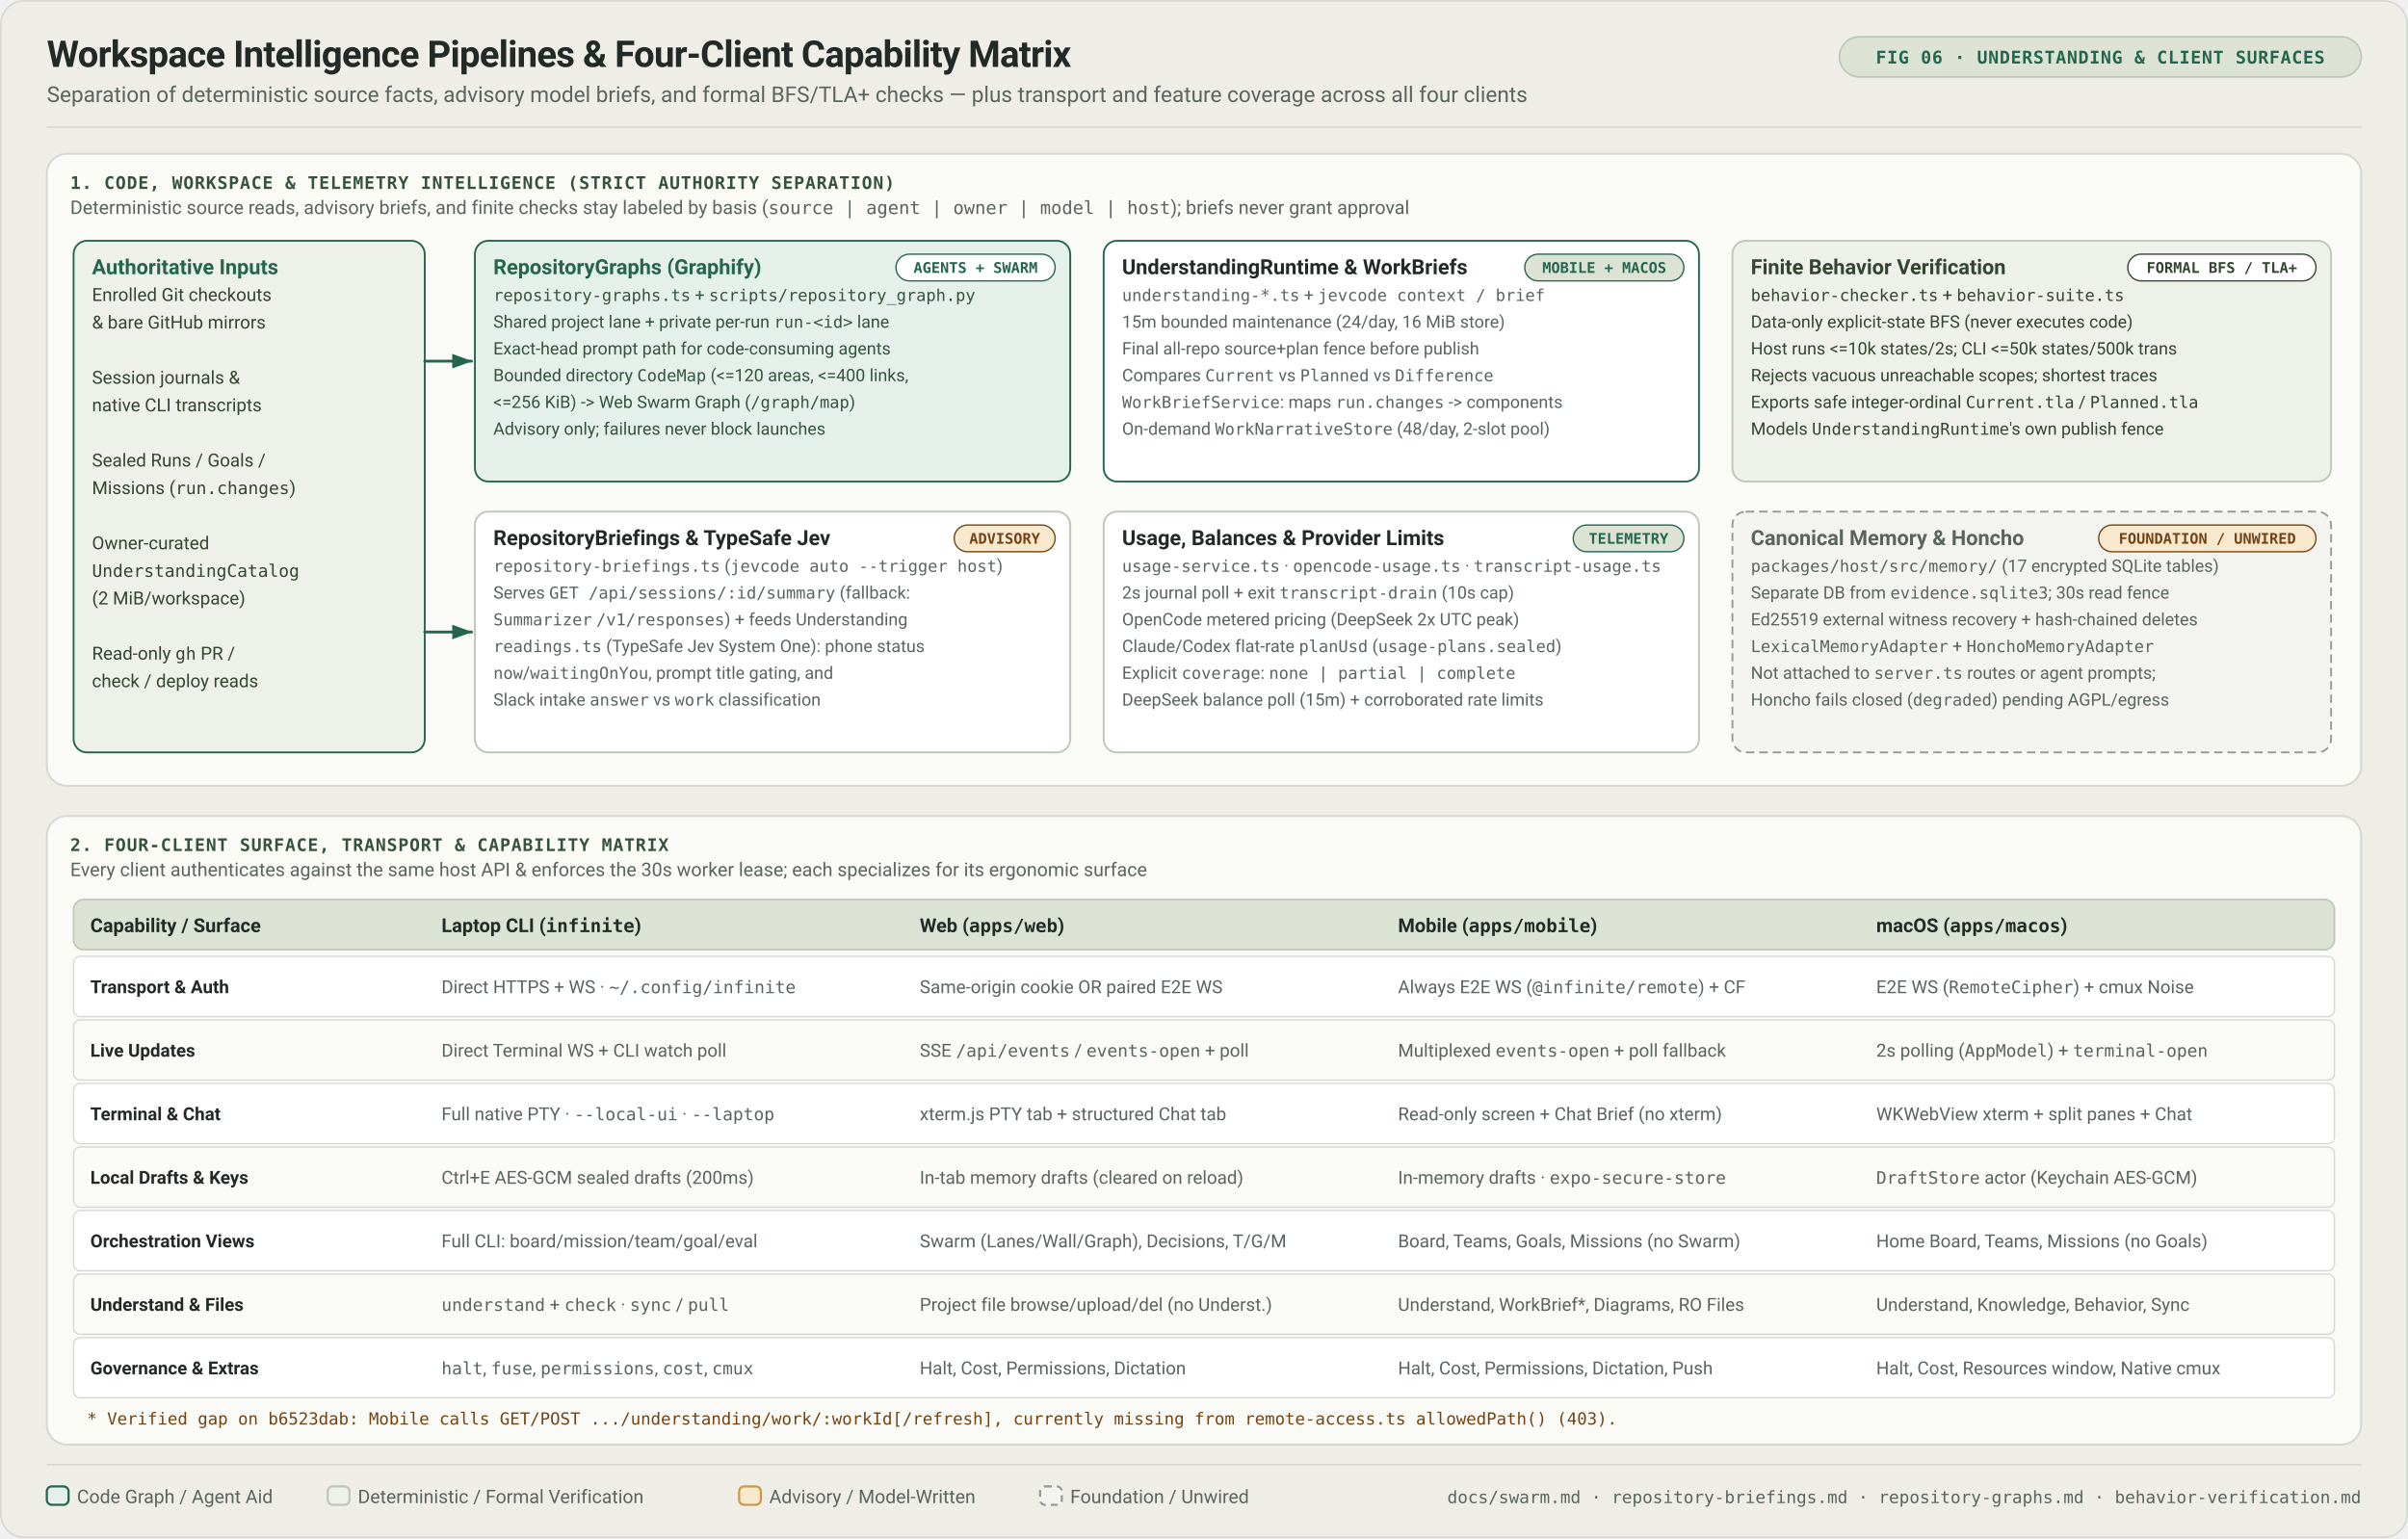
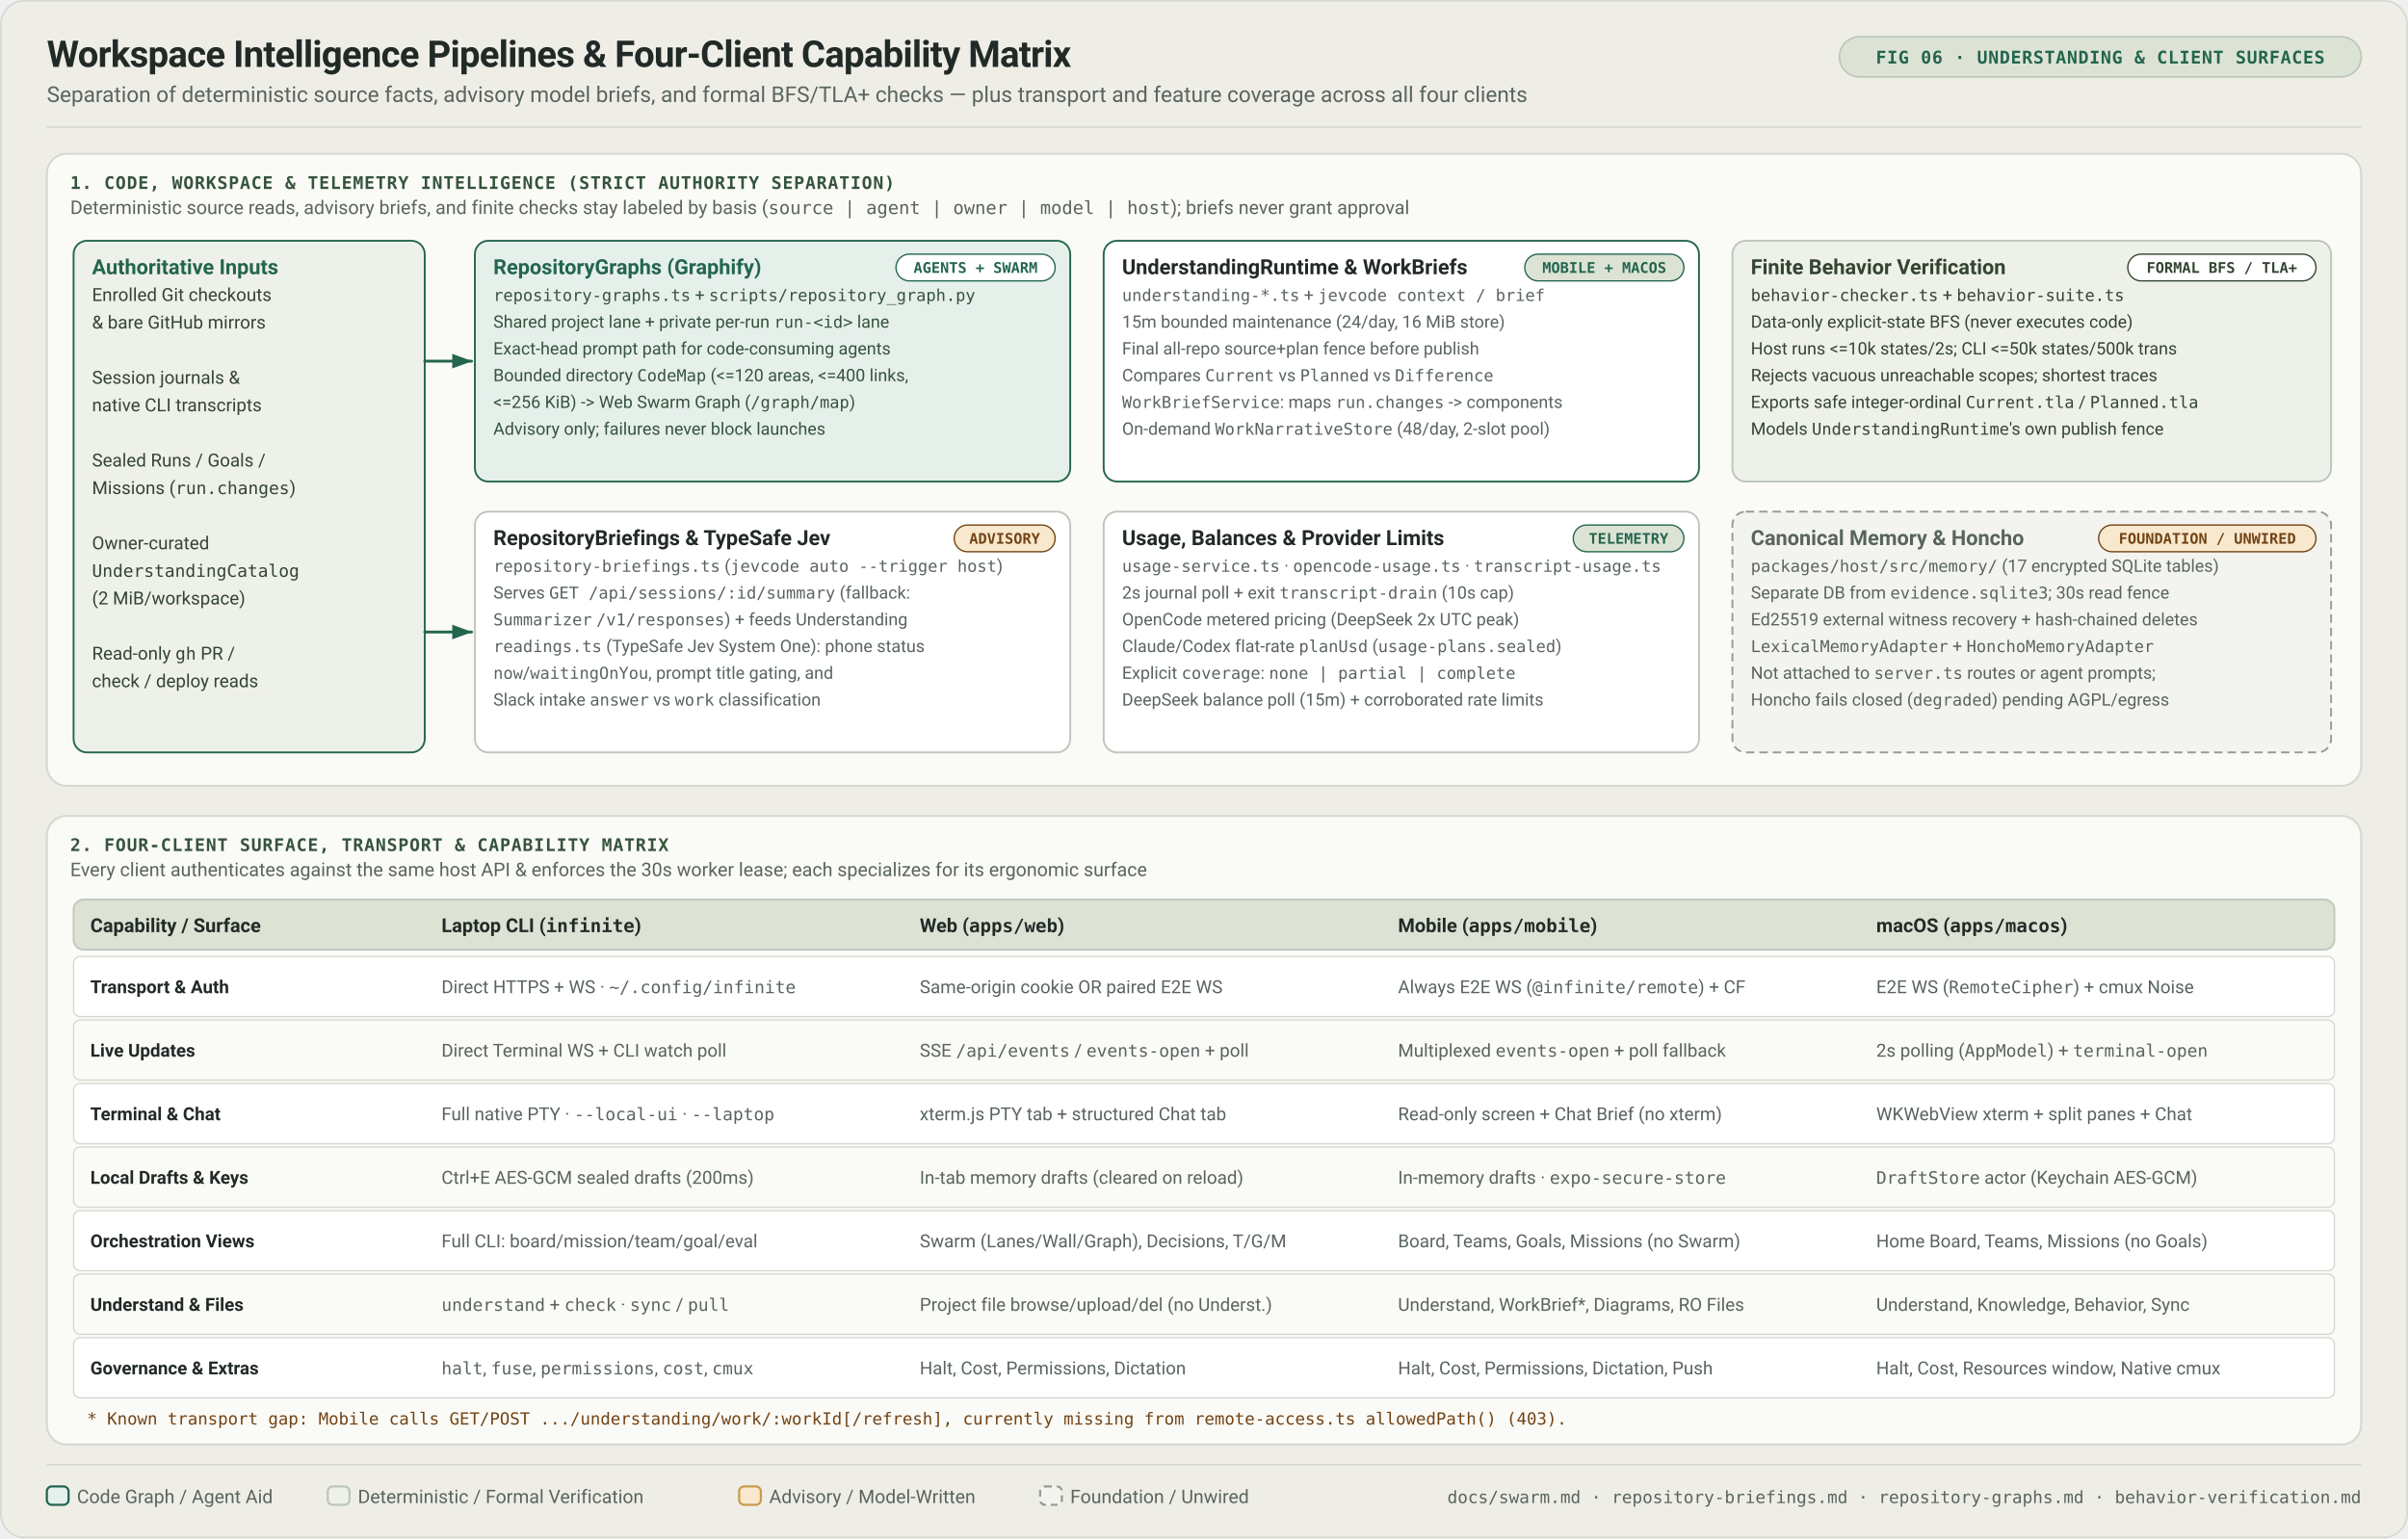
<svg xmlns="http://www.w3.org/2000/svg" viewBox="0 0 1440 920" width="1440" height="920" role="img" aria-label="Workspace Understanding Pipelines and Four-Client Surface Matrix">
  <defs>
    <marker id="arr-forest" viewBox="0 0 10 8" refX="8.5" refY="4" markerWidth="8" markerHeight="6.5" orient="auto-start-reverse">
      <path d="M 0 0.8 L 8.8 4 L 0 7.2 z" fill="#23654e" />
    </marker>
    <marker id="arr-ink" viewBox="0 0 10 8" refX="8.5" refY="4" markerWidth="8" markerHeight="6.5" orient="auto-start-reverse">
      <path d="M 0 0.8 L 8.8 4 L 0 7.2 z" fill="#59645e" />
    </marker>
    <marker id="arr-warn" viewBox="0 0 10 8" refX="8.5" refY="4" markerWidth="8" markerHeight="6.5" orient="auto-start-reverse">
      <path d="M 0 0.8 L 8.8 4 L 0 7.2 z" fill="#724314" />
    </marker>
    <marker id="arr-err" viewBox="0 0 10 8" refX="8.5" refY="4" markerWidth="8" markerHeight="6.5" orient="auto-start-reverse">
      <path d="M 0 0.8 L 8.8 4 L 0 7.2 z" fill="#9d382a" />
    </marker>
    <marker id="arr-term" viewBox="0 0 10 8" refX="8.5" refY="4" markerWidth="8" markerHeight="6.5" orient="auto-start-reverse">
      <path d="M 0 0.8 L 8.8 4 L 0 7.2 z" fill="#7fd4a8" />
    </marker>
  </defs>
  <rect x="0.5" y="0.5" width="1439" height="919" rx="14" fill="#eeeee7" stroke="#d5d9d1" stroke-width="1" />
  <g class="header">
    <text x="28" y="40" font-family="'Instrument Sans', -apple-system, BlinkMacSystemFont, 'Segoe UI', Roboto, Helvetica, Arial, sans-serif" font-size="22" font-weight="600" fill="#222a27" letter-spacing="-0.4">Workspace Intelligence Pipelines &amp; Four-Client Capability Matrix</text>
    <text x="28" y="61" font-family="'Instrument Sans', -apple-system, BlinkMacSystemFont, 'Segoe UI', Roboto, Helvetica, Arial, sans-serif" font-size="13" fill="#59645e">Separation of deterministic source facts, advisory model briefs, and formal BFS/TLA+ checks — plus transport and feature coverage across all four clients</text>
    <rect x="1100.0" y="22" width="312.0" height="24" rx="12" fill="#dce3d5" stroke="#bcc6b9" stroke-width="1" />
    <text x="1256.0" y="38" text-anchor="middle" font-family="'SFMono-Regular', ui-monospace, Menlo, Monaco, Consolas, monospace" font-size="10.5" font-weight="600" fill="#23654e" letter-spacing="0.4">FIG 06 · UNDERSTANDING &amp; CLIENT SURFACES</text>
    <line x1="28" y1="76" x2="1412" y2="76" stroke="#d5d9d1" stroke-width="1" />
  </g>
  <rect x="28" y="92" width="1384" height="378" rx="12" fill="#fafaf6" stroke="#d5d9d1" stroke-width="1.2" />
  <text x="42" y="113" font-family="'SFMono-Regular', ui-monospace, Menlo, Monaco, Consolas, monospace" font-size="10.4" font-weight="700" fill="#35533c" letter-spacing="0.5">1. CODE, WORKSPACE &amp; TELEMETRY INTELLIGENCE (STRICT AUTHORITY SEPARATION)</text>
  <text x="42" y="128" font-family="'Instrument Sans', -apple-system, BlinkMacSystemFont, 'Segoe UI', Roboto, Helvetica, Arial, sans-serif" font-size="11.3" fill="#59645e">Deterministic source reads, advisory briefs, and finite checks stay labeled by basis (<tspan font-family="'SFMono-Regular', ui-monospace, Menlo, Monaco, Consolas, monospace" font-size="10.8">source | agent | owner | model | host</tspan>); briefs never grant approval</text>
  <rect x="44" y="144" width="210" height="306" rx="8" fill="#eef1e9" stroke="#23654e" stroke-width="1.1" />
  <text x="55" y="164" font-family="'Instrument Sans', -apple-system, BlinkMacSystemFont, 'Segoe UI', Roboto, Helvetica, Arial, sans-serif" font-size="12.5" font-weight="600" fill="#23654e">Authoritative Inputs</text>
  <text x="55" y="180" font-family="'Instrument Sans', -apple-system, BlinkMacSystemFont, 'Segoe UI', Roboto, Helvetica, Arial, sans-serif" font-size="10.8" fill="#334431">Enrolled Git checkouts</text>
  <text x="55" y="196.5" font-family="'Instrument Sans', -apple-system, BlinkMacSystemFont, 'Segoe UI', Roboto, Helvetica, Arial, sans-serif" font-size="10.8" fill="#334431">&amp; bare GitHub mirrors</text>
  <text x="55" y="229.5" font-family="'Instrument Sans', -apple-system, BlinkMacSystemFont, 'Segoe UI', Roboto, Helvetica, Arial, sans-serif" font-size="10.8" fill="#334431">Session journals &amp;</text>
  <text x="55" y="246.0" font-family="'Instrument Sans', -apple-system, BlinkMacSystemFont, 'Segoe UI', Roboto, Helvetica, Arial, sans-serif" font-size="10.8" fill="#334431">native CLI transcripts</text>
  <text x="55" y="279.0" font-family="'Instrument Sans', -apple-system, BlinkMacSystemFont, 'Segoe UI', Roboto, Helvetica, Arial, sans-serif" font-size="10.8" fill="#334431">Sealed Runs / Goals /</text>
  <text x="55" y="295.5" font-family="'Instrument Sans', -apple-system, BlinkMacSystemFont, 'Segoe UI', Roboto, Helvetica, Arial, sans-serif" font-size="10.8" fill="#334431">Missions (<tspan font-family="'SFMono-Regular', ui-monospace, Menlo, Monaco, Consolas, monospace" font-size="10.3">run.changes</tspan>)</text>
  <text x="55" y="328.5" font-family="'Instrument Sans', -apple-system, BlinkMacSystemFont, 'Segoe UI', Roboto, Helvetica, Arial, sans-serif" font-size="10.8" fill="#334431">Owner-curated</text>
  <text x="55" y="345.0" font-family="'Instrument Sans', -apple-system, BlinkMacSystemFont, 'Segoe UI', Roboto, Helvetica, Arial, sans-serif" font-size="10.8" fill="#334431">
    <tspan font-family="'SFMono-Regular', ui-monospace, Menlo, Monaco, Consolas, monospace" font-size="10.3">UnderstandingCatalog</tspan>
  </text>
  <text x="55" y="361.5" font-family="'Instrument Sans', -apple-system, BlinkMacSystemFont, 'Segoe UI', Roboto, Helvetica, Arial, sans-serif" font-size="10.8" fill="#334431">(2 MiB/workspace)</text>
  <text x="55" y="394.5" font-family="'Instrument Sans', -apple-system, BlinkMacSystemFont, 'Segoe UI', Roboto, Helvetica, Arial, sans-serif" font-size="10.8" fill="#334431">Read-only <tspan font-family="'SFMono-Regular', ui-monospace, Menlo, Monaco, Consolas, monospace" font-size="10.3">gh</tspan> PR /</text>
  <text x="55" y="411.0" font-family="'Instrument Sans', -apple-system, BlinkMacSystemFont, 'Segoe UI', Roboto, Helvetica, Arial, sans-serif" font-size="10.8" fill="#334431">check / deploy reads</text>
  <rect x="284" y="144" width="356" height="144" rx="8" fill="#e6f0eb" stroke="#23654e" stroke-width="1.1" />
  <text x="295" y="164" font-family="'Instrument Sans', -apple-system, BlinkMacSystemFont, 'Segoe UI', Roboto, Helvetica, Arial, sans-serif" font-size="12.5" font-weight="600" fill="#23654e">RepositoryGraphs (Graphify)</text>
  <rect x="535.8" y="152" width="95.2" height="16" rx="8" fill="#ffffff" stroke="#23654e" stroke-width="0.8" />
  <text x="583.4" y="163.2" text-anchor="middle" font-family="'SFMono-Regular', ui-monospace, Menlo, Monaco, Consolas, monospace" font-size="8.8" font-weight="600" fill="#23654e">AGENTS + SWARM</text>
  <text x="295" y="180" font-family="'Instrument Sans', -apple-system, BlinkMacSystemFont, 'Segoe UI', Roboto, Helvetica, Arial, sans-serif" font-size="10.3" fill="#35533c">
    <tspan font-family="'SFMono-Regular', ui-monospace, Menlo, Monaco, Consolas, monospace" font-size="9.8">repository-graphs.ts</tspan> + <tspan font-family="'SFMono-Regular', ui-monospace, Menlo, Monaco, Consolas, monospace" font-size="9.8">scripts/repository_graph.py</tspan>
  </text>
  <text x="295" y="196" font-family="'Instrument Sans', -apple-system, BlinkMacSystemFont, 'Segoe UI', Roboto, Helvetica, Arial, sans-serif" font-size="10.3" fill="#35533c">Shared project lane + private per-run <tspan font-family="'SFMono-Regular', ui-monospace, Menlo, Monaco, Consolas, monospace" font-size="9.8">run-&lt;id&gt;</tspan> lane</text>
  <text x="295" y="212" font-family="'Instrument Sans', -apple-system, BlinkMacSystemFont, 'Segoe UI', Roboto, Helvetica, Arial, sans-serif" font-size="10.3" fill="#35533c">Exact-head prompt path for code-consuming agents</text>
  <text x="295" y="228" font-family="'Instrument Sans', -apple-system, BlinkMacSystemFont, 'Segoe UI', Roboto, Helvetica, Arial, sans-serif" font-size="10.3" fill="#35533c">Bounded directory <tspan font-family="'SFMono-Regular', ui-monospace, Menlo, Monaco, Consolas, monospace" font-size="9.8">CodeMap</tspan> (&lt;=120 areas, &lt;=400 links,</text>
  <text x="295" y="244" font-family="'Instrument Sans', -apple-system, BlinkMacSystemFont, 'Segoe UI', Roboto, Helvetica, Arial, sans-serif" font-size="10.3" fill="#35533c">&lt;=256 KiB) -&gt; Web Swarm Graph (<tspan font-family="'SFMono-Regular', ui-monospace, Menlo, Monaco, Consolas, monospace" font-size="9.8">/graph/map</tspan>)</text>
  <text x="295" y="260" font-family="'Instrument Sans', -apple-system, BlinkMacSystemFont, 'Segoe UI', Roboto, Helvetica, Arial, sans-serif" font-size="10.3" fill="#35533c">Advisory only; failures never block launches</text>
  <rect x="660" y="144" width="356" height="144" rx="8" fill="#ffffff" stroke="#23654e" stroke-width="1.1" />
  <text x="671" y="164" font-family="'Instrument Sans', -apple-system, BlinkMacSystemFont, 'Segoe UI', Roboto, Helvetica, Arial, sans-serif" font-size="12.5" font-weight="600" fill="#222a27">UnderstandingRuntime &amp; WorkBriefs</text>
  <rect x="911.8" y="152" width="95.2" height="16" rx="8" fill="#dce3d5" stroke="#23654e" stroke-width="0.8" />
  <text x="959.4" y="163.2" text-anchor="middle" font-family="'SFMono-Regular', ui-monospace, Menlo, Monaco, Consolas, monospace" font-size="8.8" font-weight="600" fill="#23654e">MOBILE + MACOS</text>
  <text x="671" y="180" font-family="'Instrument Sans', -apple-system, BlinkMacSystemFont, 'Segoe UI', Roboto, Helvetica, Arial, sans-serif" font-size="10.3" fill="#59645e">
    <tspan font-family="'SFMono-Regular', ui-monospace, Menlo, Monaco, Consolas, monospace" font-size="9.8">understanding-*.ts</tspan> + <tspan font-family="'SFMono-Regular', ui-monospace, Menlo, Monaco, Consolas, monospace" font-size="9.8">jevcode context / brief</tspan>
  </text>
  <text x="671" y="196" font-family="'Instrument Sans', -apple-system, BlinkMacSystemFont, 'Segoe UI', Roboto, Helvetica, Arial, sans-serif" font-size="10.3" fill="#59645e">15m bounded maintenance (24/day, 16 MiB store)</text>
  <text x="671" y="212" font-family="'Instrument Sans', -apple-system, BlinkMacSystemFont, 'Segoe UI', Roboto, Helvetica, Arial, sans-serif" font-size="10.3" fill="#59645e">Final all-repo source+plan fence before publish</text>
  <text x="671" y="228" font-family="'Instrument Sans', -apple-system, BlinkMacSystemFont, 'Segoe UI', Roboto, Helvetica, Arial, sans-serif" font-size="10.3" fill="#59645e">Compares <tspan font-family="'SFMono-Regular', ui-monospace, Menlo, Monaco, Consolas, monospace" font-size="9.8">Current</tspan> vs <tspan font-family="'SFMono-Regular', ui-monospace, Menlo, Monaco, Consolas, monospace" font-size="9.8">Planned</tspan> vs <tspan font-family="'SFMono-Regular', ui-monospace, Menlo, Monaco, Consolas, monospace" font-size="9.8">Difference</tspan>
  </text>
  <text x="671" y="244" font-family="'Instrument Sans', -apple-system, BlinkMacSystemFont, 'Segoe UI', Roboto, Helvetica, Arial, sans-serif" font-size="10.3" fill="#59645e">
    <tspan font-family="'SFMono-Regular', ui-monospace, Menlo, Monaco, Consolas, monospace" font-size="9.8">WorkBriefService</tspan>: maps <tspan font-family="'SFMono-Regular', ui-monospace, Menlo, Monaco, Consolas, monospace" font-size="9.8">run.changes</tspan> -&gt; components</text>
  <text x="671" y="260" font-family="'Instrument Sans', -apple-system, BlinkMacSystemFont, 'Segoe UI', Roboto, Helvetica, Arial, sans-serif" font-size="10.3" fill="#59645e">On-demand <tspan font-family="'SFMono-Regular', ui-monospace, Menlo, Monaco, Consolas, monospace" font-size="9.8">WorkNarrativeStore</tspan> (48/day, 2-slot pool)</text>
  <rect x="1036" y="144" width="358" height="144" rx="8" fill="#eef1e9" stroke="#bcc6b9" stroke-width="1.1" />
  <text x="1047" y="164" font-family="'Instrument Sans', -apple-system, BlinkMacSystemFont, 'Segoe UI', Roboto, Helvetica, Arial, sans-serif" font-size="12.5" font-weight="600" fill="#334431">Finite Behavior Verification</text>
  <rect x="1272.4" y="152" width="112.6" height="16" rx="8" fill="#ffffff" stroke="#334431" stroke-width="0.8" />
  <text x="1328.7" y="163.2" text-anchor="middle" font-family="'SFMono-Regular', ui-monospace, Menlo, Monaco, Consolas, monospace" font-size="8.8" font-weight="600" fill="#334431">FORMAL BFS / TLA+</text>
  <text x="1047" y="180" font-family="'Instrument Sans', -apple-system, BlinkMacSystemFont, 'Segoe UI', Roboto, Helvetica, Arial, sans-serif" font-size="10.3" fill="#334431">
    <tspan font-family="'SFMono-Regular', ui-monospace, Menlo, Monaco, Consolas, monospace" font-size="9.8">behavior-checker.ts</tspan> + <tspan font-family="'SFMono-Regular', ui-monospace, Menlo, Monaco, Consolas, monospace" font-size="9.8">behavior-suite.ts</tspan>
  </text>
  <text x="1047" y="196" font-family="'Instrument Sans', -apple-system, BlinkMacSystemFont, 'Segoe UI', Roboto, Helvetica, Arial, sans-serif" font-size="10.3" fill="#334431">Data-only explicit-state BFS (never executes code)</text>
  <text x="1047" y="212" font-family="'Instrument Sans', -apple-system, BlinkMacSystemFont, 'Segoe UI', Roboto, Helvetica, Arial, sans-serif" font-size="10.3" fill="#334431">Host runs &lt;=10k states/2s; CLI &lt;=50k states/500k trans</text>
  <text x="1047" y="228" font-family="'Instrument Sans', -apple-system, BlinkMacSystemFont, 'Segoe UI', Roboto, Helvetica, Arial, sans-serif" font-size="10.3" fill="#334431">Rejects vacuous unreachable scopes; shortest traces</text>
  <text x="1047" y="244" font-family="'Instrument Sans', -apple-system, BlinkMacSystemFont, 'Segoe UI', Roboto, Helvetica, Arial, sans-serif" font-size="10.3" fill="#334431">Exports safe integer-ordinal <tspan font-family="'SFMono-Regular', ui-monospace, Menlo, Monaco, Consolas, monospace" font-size="9.8">Current.tla</tspan> / <tspan font-family="'SFMono-Regular', ui-monospace, Menlo, Monaco, Consolas, monospace" font-size="9.8">Planned.tla</tspan>
  </text>
  <text x="1047" y="260" font-family="'Instrument Sans', -apple-system, BlinkMacSystemFont, 'Segoe UI', Roboto, Helvetica, Arial, sans-serif" font-size="10.3" fill="#334431">Models <tspan font-family="'SFMono-Regular', ui-monospace, Menlo, Monaco, Consolas, monospace" font-size="9.8">UnderstandingRuntime</tspan>'s own publish fence</text>
  <rect x="284" y="306" width="356" height="144" rx="8" fill="#ffffff" stroke="#bcc6b9" stroke-width="1.1" />
  <text x="295" y="326" font-family="'Instrument Sans', -apple-system, BlinkMacSystemFont, 'Segoe UI', Roboto, Helvetica, Arial, sans-serif" font-size="12.5" font-weight="600" fill="#222a27">RepositoryBriefings &amp; TypeSafe Jev</text>
  <rect x="570.6" y="314" width="60.4" height="16" rx="8" fill="#f7e8ce" stroke="#724314" stroke-width="0.8" />
  <text x="600.8" y="325.2" text-anchor="middle" font-family="'SFMono-Regular', ui-monospace, Menlo, Monaco, Consolas, monospace" font-size="8.8" font-weight="600" fill="#724314">ADVISORY</text>
  <text x="295" y="342" font-family="'Instrument Sans', -apple-system, BlinkMacSystemFont, 'Segoe UI', Roboto, Helvetica, Arial, sans-serif" font-size="10.3" fill="#59645e">
    <tspan font-family="'SFMono-Regular', ui-monospace, Menlo, Monaco, Consolas, monospace" font-size="9.8">repository-briefings.ts</tspan> (<tspan font-family="'SFMono-Regular', ui-monospace, Menlo, Monaco, Consolas, monospace" font-size="9.8">jevcode auto --trigger host</tspan>)</text>
  <text x="295" y="358" font-family="'Instrument Sans', -apple-system, BlinkMacSystemFont, 'Segoe UI', Roboto, Helvetica, Arial, sans-serif" font-size="10.3" fill="#59645e">Serves <tspan font-family="'SFMono-Regular', ui-monospace, Menlo, Monaco, Consolas, monospace" font-size="9.8">GET /api/sessions/:id/summary</tspan> (fallback:</text>
  <text x="295" y="374" font-family="'Instrument Sans', -apple-system, BlinkMacSystemFont, 'Segoe UI', Roboto, Helvetica, Arial, sans-serif" font-size="10.3" fill="#59645e">
    <tspan font-family="'SFMono-Regular', ui-monospace, Menlo, Monaco, Consolas, monospace" font-size="9.8">Summarizer</tspan>
    <tspan font-family="'SFMono-Regular', ui-monospace, Menlo, Monaco, Consolas, monospace" font-size="9.8">/v1/responses</tspan>) + feeds Understanding</text>
  <text x="295" y="390" font-family="'Instrument Sans', -apple-system, BlinkMacSystemFont, 'Segoe UI', Roboto, Helvetica, Arial, sans-serif" font-size="10.3" fill="#59645e">
    <tspan font-family="'SFMono-Regular', ui-monospace, Menlo, Monaco, Consolas, monospace" font-size="9.8">readings.ts</tspan> (TypeSafe Jev System One): phone status</text>
  <text x="295" y="406" font-family="'Instrument Sans', -apple-system, BlinkMacSystemFont, 'Segoe UI', Roboto, Helvetica, Arial, sans-serif" font-size="10.3" fill="#59645e">
    <tspan font-family="'SFMono-Regular', ui-monospace, Menlo, Monaco, Consolas, monospace" font-size="9.8">now</tspan>/<tspan font-family="'SFMono-Regular', ui-monospace, Menlo, Monaco, Consolas, monospace" font-size="9.8">waitingOnYou</tspan>, prompt title gating, and</text>
  <text x="295" y="422" font-family="'Instrument Sans', -apple-system, BlinkMacSystemFont, 'Segoe UI', Roboto, Helvetica, Arial, sans-serif" font-size="10.3" fill="#59645e">Slack intake <tspan font-family="'SFMono-Regular', ui-monospace, Menlo, Monaco, Consolas, monospace" font-size="9.8">answer</tspan> vs <tspan font-family="'SFMono-Regular', ui-monospace, Menlo, Monaco, Consolas, monospace" font-size="9.8">work</tspan> classification</text>
  <rect x="660" y="306" width="356" height="144" rx="8" fill="#ffffff" stroke="#bcc6b9" stroke-width="1.1" />
  <text x="671" y="326" font-family="'Instrument Sans', -apple-system, BlinkMacSystemFont, 'Segoe UI', Roboto, Helvetica, Arial, sans-serif" font-size="12.5" font-weight="600" fill="#222a27">Usage, Balances &amp; Provider Limits</text>
  <rect x="940.8" y="314" width="66.2" height="16" rx="8" fill="#dce3d5" stroke="#23654e" stroke-width="0.8" />
  <text x="973.9" y="325.2" text-anchor="middle" font-family="'SFMono-Regular', ui-monospace, Menlo, Monaco, Consolas, monospace" font-size="8.8" font-weight="600" fill="#23654e">TELEMETRY</text>
  <text x="671" y="342" font-family="'Instrument Sans', -apple-system, BlinkMacSystemFont, 'Segoe UI', Roboto, Helvetica, Arial, sans-serif" font-size="10.3" fill="#59645e">
    <tspan font-family="'SFMono-Regular', ui-monospace, Menlo, Monaco, Consolas, monospace" font-size="9.8">usage-service.ts</tspan> · <tspan font-family="'SFMono-Regular', ui-monospace, Menlo, Monaco, Consolas, monospace" font-size="9.8">opencode-usage.ts</tspan> · <tspan font-family="'SFMono-Regular', ui-monospace, Menlo, Monaco, Consolas, monospace" font-size="9.8">transcript-usage.ts</tspan>
  </text>
  <text x="671" y="358" font-family="'Instrument Sans', -apple-system, BlinkMacSystemFont, 'Segoe UI', Roboto, Helvetica, Arial, sans-serif" font-size="10.3" fill="#59645e">2s journal poll + exit <tspan font-family="'SFMono-Regular', ui-monospace, Menlo, Monaco, Consolas, monospace" font-size="9.8">transcript-drain</tspan> (10s cap)</text>
  <text x="671" y="374" font-family="'Instrument Sans', -apple-system, BlinkMacSystemFont, 'Segoe UI', Roboto, Helvetica, Arial, sans-serif" font-size="10.3" fill="#59645e">OpenCode metered pricing (DeepSeek 2x UTC peak)</text>
  <text x="671" y="390" font-family="'Instrument Sans', -apple-system, BlinkMacSystemFont, 'Segoe UI', Roboto, Helvetica, Arial, sans-serif" font-size="10.3" fill="#59645e">Claude/Codex flat-rate <tspan font-family="'SFMono-Regular', ui-monospace, Menlo, Monaco, Consolas, monospace" font-size="9.8">planUsd</tspan> (<tspan font-family="'SFMono-Regular', ui-monospace, Menlo, Monaco, Consolas, monospace" font-size="9.8">usage-plans.sealed</tspan>)</text>
  <text x="671" y="406" font-family="'Instrument Sans', -apple-system, BlinkMacSystemFont, 'Segoe UI', Roboto, Helvetica, Arial, sans-serif" font-size="10.3" fill="#59645e">Explicit <tspan font-family="'SFMono-Regular', ui-monospace, Menlo, Monaco, Consolas, monospace" font-size="9.8">coverage</tspan>: <tspan font-family="'SFMono-Regular', ui-monospace, Menlo, Monaco, Consolas, monospace" font-size="9.8">none | partial | complete</tspan>
  </text>
  <text x="671" y="422" font-family="'Instrument Sans', -apple-system, BlinkMacSystemFont, 'Segoe UI', Roboto, Helvetica, Arial, sans-serif" font-size="10.3" fill="#59645e">DeepSeek balance poll (15m) + corroborated rate limits</text>
  <rect x="1036" y="306" width="358" height="144" rx="8" fill="#f3f4ef" stroke="#929c94" stroke-width="1.1" stroke-dasharray="5 3" />
  <text x="1047" y="326" font-family="'Instrument Sans', -apple-system, BlinkMacSystemFont, 'Segoe UI', Roboto, Helvetica, Arial, sans-serif" font-size="12.5" font-weight="600" fill="#59645e">Canonical Memory &amp; Honcho</text>
  <rect x="1255.0" y="314" width="130.0" height="16" rx="8" fill="#f7e8ce" stroke="#724314" stroke-width="0.8" />
  <text x="1320.0" y="325.2" text-anchor="middle" font-family="'SFMono-Regular', ui-monospace, Menlo, Monaco, Consolas, monospace" font-size="8.8" font-weight="600" fill="#724314">FOUNDATION / UNWIRED</text>
  <text x="1047" y="342" font-family="'Instrument Sans', -apple-system, BlinkMacSystemFont, 'Segoe UI', Roboto, Helvetica, Arial, sans-serif" font-size="10.3" fill="#59645e">
    <tspan font-family="'SFMono-Regular', ui-monospace, Menlo, Monaco, Consolas, monospace" font-size="9.8">packages/host/src/memory/</tspan> (17 encrypted SQLite tables)</text>
  <text x="1047" y="358" font-family="'Instrument Sans', -apple-system, BlinkMacSystemFont, 'Segoe UI', Roboto, Helvetica, Arial, sans-serif" font-size="10.3" fill="#59645e">Separate DB from <tspan font-family="'SFMono-Regular', ui-monospace, Menlo, Monaco, Consolas, monospace" font-size="9.8">evidence.sqlite3</tspan>; 30s read fence</text>
  <text x="1047" y="374" font-family="'Instrument Sans', -apple-system, BlinkMacSystemFont, 'Segoe UI', Roboto, Helvetica, Arial, sans-serif" font-size="10.3" fill="#59645e">Ed25519 external witness recovery + hash-chained deletes</text>
  <text x="1047" y="390" font-family="'Instrument Sans', -apple-system, BlinkMacSystemFont, 'Segoe UI', Roboto, Helvetica, Arial, sans-serif" font-size="10.3" fill="#59645e">
    <tspan font-family="'SFMono-Regular', ui-monospace, Menlo, Monaco, Consolas, monospace" font-size="9.8">LexicalMemoryAdapter</tspan> + <tspan font-family="'SFMono-Regular', ui-monospace, Menlo, Monaco, Consolas, monospace" font-size="9.8">HonchoMemoryAdapter</tspan>
  </text>
  <text x="1047" y="406" font-family="'Instrument Sans', -apple-system, BlinkMacSystemFont, 'Segoe UI', Roboto, Helvetica, Arial, sans-serif" font-size="10.3" fill="#59645e">Not attached to <tspan font-family="'SFMono-Regular', ui-monospace, Menlo, Monaco, Consolas, monospace" font-size="9.8">server.ts</tspan> routes or agent prompts;</text>
  <text x="1047" y="422" font-family="'Instrument Sans', -apple-system, BlinkMacSystemFont, 'Segoe UI', Roboto, Helvetica, Arial, sans-serif" font-size="10.3" fill="#59645e">Honcho fails closed (<tspan font-family="'SFMono-Regular', ui-monospace, Menlo, Monaco, Consolas, monospace" font-size="9.8">degraded</tspan>) pending AGPL/egress</text>
  <path d="M 254 216 L 282 216" fill="none" stroke="#23654e" stroke-width="1.7" stroke-linecap="round" stroke-linejoin="round" marker-end="url(#arr-forest)" />
  <path d="M 254 378 L 282 378" fill="none" stroke="#23654e" stroke-width="1.7" stroke-linecap="round" stroke-linejoin="round" marker-end="url(#arr-forest)" />
  <rect x="28" y="488" width="1384" height="376" rx="12" fill="#fafaf6" stroke="#d5d9d1" stroke-width="1.2" />
  <text x="42" y="509" font-family="'SFMono-Regular', ui-monospace, Menlo, Monaco, Consolas, monospace" font-size="10.4" font-weight="700" fill="#35533c" letter-spacing="0.5">2. FOUR-CLIENT SURFACE, TRANSPORT &amp; CAPABILITY MATRIX</text>
  <text x="42" y="524" font-family="'Instrument Sans', -apple-system, BlinkMacSystemFont, 'Segoe UI', Roboto, Helvetica, Arial, sans-serif" font-size="11.3" fill="#59645e">Every client authenticates against the same host API &amp; enforces the 30s worker lease; each specializes for its ergonomic surface</text>
  <rect x="44" y="538" width="1352" height="30" rx="6" fill="#dce3d5" stroke="#bcc6b9" stroke-width="1" />
  <text x="54" y="557.5" font-family="'Instrument Sans', -apple-system, BlinkMacSystemFont, 'Segoe UI', Roboto, Helvetica, Arial, sans-serif" font-size="11.5" font-weight="700" fill="#222a27">Capability / Surface</text>
  <text x="264" y="557.5" font-family="'Instrument Sans', -apple-system, BlinkMacSystemFont, 'Segoe UI', Roboto, Helvetica, Arial, sans-serif" font-size="11.5" font-weight="700" fill="#222a27">Laptop CLI (<tspan font-family="'SFMono-Regular', ui-monospace, Menlo, Monaco, Consolas, monospace" font-size="11.0">infinite</tspan>)</text>
  <text x="550" y="557.5" font-family="'Instrument Sans', -apple-system, BlinkMacSystemFont, 'Segoe UI', Roboto, Helvetica, Arial, sans-serif" font-size="11.5" font-weight="700" fill="#222a27">Web (<tspan font-family="'SFMono-Regular', ui-monospace, Menlo, Monaco, Consolas, monospace" font-size="11.0">apps/web</tspan>)</text>
  <text x="836" y="557.5" font-family="'Instrument Sans', -apple-system, BlinkMacSystemFont, 'Segoe UI', Roboto, Helvetica, Arial, sans-serif" font-size="11.5" font-weight="700" fill="#222a27">Mobile (<tspan font-family="'SFMono-Regular', ui-monospace, Menlo, Monaco, Consolas, monospace" font-size="11.0">apps/mobile</tspan>)</text>
  <text x="1122" y="557.5" font-family="'Instrument Sans', -apple-system, BlinkMacSystemFont, 'Segoe UI', Roboto, Helvetica, Arial, sans-serif" font-size="11.5" font-weight="700" fill="#222a27">macOS (<tspan font-family="'SFMono-Regular', ui-monospace, Menlo, Monaco, Consolas, monospace" font-size="11.0">apps/macos</tspan>)</text>
  <rect x="44" y="572" width="1352" height="36" rx="4" fill="#ffffff" stroke="#d5d9d1" stroke-width="0.8" />
  <text x="54" y="594" font-family="'Instrument Sans', -apple-system, BlinkMacSystemFont, 'Segoe UI', Roboto, Helvetica, Arial, sans-serif" font-size="10.8" font-weight="600" fill="#222a27">Transport &amp; Auth</text>
  <text x="264" y="594" font-family="'Instrument Sans', -apple-system, BlinkMacSystemFont, 'Segoe UI', Roboto, Helvetica, Arial, sans-serif" font-size="10.8" font-weight="400" fill="#59645e">Direct HTTPS + WS · <tspan font-family="'SFMono-Regular', ui-monospace, Menlo, Monaco, Consolas, monospace" font-size="10.3">~/.config/infinite</tspan>
  </text>
  <text x="550" y="594" font-family="'Instrument Sans', -apple-system, BlinkMacSystemFont, 'Segoe UI', Roboto, Helvetica, Arial, sans-serif" font-size="10.8" font-weight="400" fill="#59645e">Same-origin cookie OR paired E2E WS</text>
  <text x="836" y="594" font-family="'Instrument Sans', -apple-system, BlinkMacSystemFont, 'Segoe UI', Roboto, Helvetica, Arial, sans-serif" font-size="10.8" font-weight="400" fill="#59645e">Always E2E WS (<tspan font-family="'SFMono-Regular', ui-monospace, Menlo, Monaco, Consolas, monospace" font-size="10.3">@infinite/remote</tspan>) + CF</text>
  <text x="1122" y="594" font-family="'Instrument Sans', -apple-system, BlinkMacSystemFont, 'Segoe UI', Roboto, Helvetica, Arial, sans-serif" font-size="10.8" font-weight="400" fill="#59645e">E2E WS (<tspan font-family="'SFMono-Regular', ui-monospace, Menlo, Monaco, Consolas, monospace" font-size="10.3">RemoteCipher</tspan>) + cmux Noise</text>
  <rect x="44" y="610" width="1352" height="36" rx="4" fill="#fafaf6" stroke="#d5d9d1" stroke-width="0.8" />
  <text x="54" y="632" font-family="'Instrument Sans', -apple-system, BlinkMacSystemFont, 'Segoe UI', Roboto, Helvetica, Arial, sans-serif" font-size="10.8" font-weight="600" fill="#222a27">Live Updates</text>
  <text x="264" y="632" font-family="'Instrument Sans', -apple-system, BlinkMacSystemFont, 'Segoe UI', Roboto, Helvetica, Arial, sans-serif" font-size="10.8" font-weight="400" fill="#59645e">Direct Terminal WS + CLI watch poll</text>
  <text x="550" y="632" font-family="'Instrument Sans', -apple-system, BlinkMacSystemFont, 'Segoe UI', Roboto, Helvetica, Arial, sans-serif" font-size="10.8" font-weight="400" fill="#59645e">SSE <tspan font-family="'SFMono-Regular', ui-monospace, Menlo, Monaco, Consolas, monospace" font-size="10.3">/api/events</tspan> / <tspan font-family="'SFMono-Regular', ui-monospace, Menlo, Monaco, Consolas, monospace" font-size="10.3">events-open</tspan> + poll</text>
  <text x="836" y="632" font-family="'Instrument Sans', -apple-system, BlinkMacSystemFont, 'Segoe UI', Roboto, Helvetica, Arial, sans-serif" font-size="10.8" font-weight="400" fill="#59645e">Multiplexed <tspan font-family="'SFMono-Regular', ui-monospace, Menlo, Monaco, Consolas, monospace" font-size="10.3">events-open</tspan> + poll fallback</text>
  <text x="1122" y="632" font-family="'Instrument Sans', -apple-system, BlinkMacSystemFont, 'Segoe UI', Roboto, Helvetica, Arial, sans-serif" font-size="10.8" font-weight="400" fill="#59645e">2s polling (<tspan font-family="'SFMono-Regular', ui-monospace, Menlo, Monaco, Consolas, monospace" font-size="10.3">AppModel</tspan>) + <tspan font-family="'SFMono-Regular', ui-monospace, Menlo, Monaco, Consolas, monospace" font-size="10.3">terminal-open</tspan>
  </text>
  <rect x="44" y="648" width="1352" height="36" rx="4" fill="#ffffff" stroke="#d5d9d1" stroke-width="0.8" />
  <text x="54" y="670" font-family="'Instrument Sans', -apple-system, BlinkMacSystemFont, 'Segoe UI', Roboto, Helvetica, Arial, sans-serif" font-size="10.8" font-weight="600" fill="#222a27">Terminal &amp; Chat</text>
  <text x="264" y="670" font-family="'Instrument Sans', -apple-system, BlinkMacSystemFont, 'Segoe UI', Roboto, Helvetica, Arial, sans-serif" font-size="10.8" font-weight="400" fill="#59645e">Full native PTY · <tspan font-family="'SFMono-Regular', ui-monospace, Menlo, Monaco, Consolas, monospace" font-size="10.3">--local-ui</tspan> · <tspan font-family="'SFMono-Regular', ui-monospace, Menlo, Monaco, Consolas, monospace" font-size="10.3">--laptop</tspan>
  </text>
  <text x="550" y="670" font-family="'Instrument Sans', -apple-system, BlinkMacSystemFont, 'Segoe UI', Roboto, Helvetica, Arial, sans-serif" font-size="10.8" font-weight="400" fill="#59645e">xterm.js PTY tab + structured Chat tab</text>
  <text x="836" y="670" font-family="'Instrument Sans', -apple-system, BlinkMacSystemFont, 'Segoe UI', Roboto, Helvetica, Arial, sans-serif" font-size="10.8" font-weight="400" fill="#59645e">Read-only screen + Chat Brief (no xterm)</text>
  <text x="1122" y="670" font-family="'Instrument Sans', -apple-system, BlinkMacSystemFont, 'Segoe UI', Roboto, Helvetica, Arial, sans-serif" font-size="10.8" font-weight="400" fill="#59645e">WKWebView xterm + split panes + Chat</text>
  <rect x="44" y="686" width="1352" height="36" rx="4" fill="#fafaf6" stroke="#d5d9d1" stroke-width="0.8" />
  <text x="54" y="708" font-family="'Instrument Sans', -apple-system, BlinkMacSystemFont, 'Segoe UI', Roboto, Helvetica, Arial, sans-serif" font-size="10.8" font-weight="600" fill="#222a27">Local Drafts &amp; Keys</text>
  <text x="264" y="708" font-family="'Instrument Sans', -apple-system, BlinkMacSystemFont, 'Segoe UI', Roboto, Helvetica, Arial, sans-serif" font-size="10.8" font-weight="400" fill="#59645e">Ctrl+E AES-GCM sealed drafts (200ms)</text>
  <text x="550" y="708" font-family="'Instrument Sans', -apple-system, BlinkMacSystemFont, 'Segoe UI', Roboto, Helvetica, Arial, sans-serif" font-size="10.8" font-weight="400" fill="#59645e">In-tab memory drafts (cleared on reload)</text>
  <text x="836" y="708" font-family="'Instrument Sans', -apple-system, BlinkMacSystemFont, 'Segoe UI', Roboto, Helvetica, Arial, sans-serif" font-size="10.8" font-weight="400" fill="#59645e">In-memory drafts · <tspan font-family="'SFMono-Regular', ui-monospace, Menlo, Monaco, Consolas, monospace" font-size="10.3">expo-secure-store</tspan>
  </text>
  <text x="1122" y="708" font-family="'Instrument Sans', -apple-system, BlinkMacSystemFont, 'Segoe UI', Roboto, Helvetica, Arial, sans-serif" font-size="10.8" font-weight="400" fill="#59645e">
    <tspan font-family="'SFMono-Regular', ui-monospace, Menlo, Monaco, Consolas, monospace" font-size="10.3">DraftStore</tspan> actor (Keychain AES-GCM)</text>
  <rect x="44" y="724" width="1352" height="36" rx="4" fill="#ffffff" stroke="#d5d9d1" stroke-width="0.8" />
  <text x="54" y="746" font-family="'Instrument Sans', -apple-system, BlinkMacSystemFont, 'Segoe UI', Roboto, Helvetica, Arial, sans-serif" font-size="10.8" font-weight="600" fill="#222a27">Orchestration Views</text>
  <text x="264" y="746" font-family="'Instrument Sans', -apple-system, BlinkMacSystemFont, 'Segoe UI', Roboto, Helvetica, Arial, sans-serif" font-size="10.8" font-weight="400" fill="#59645e">Full CLI: board/mission/team/goal/eval</text>
  <text x="550" y="746" font-family="'Instrument Sans', -apple-system, BlinkMacSystemFont, 'Segoe UI', Roboto, Helvetica, Arial, sans-serif" font-size="10.8" font-weight="400" fill="#59645e">Swarm (Lanes/Wall/Graph), Decisions, T/G/M</text>
  <text x="836" y="746" font-family="'Instrument Sans', -apple-system, BlinkMacSystemFont, 'Segoe UI', Roboto, Helvetica, Arial, sans-serif" font-size="10.8" font-weight="400" fill="#59645e">Board, Teams, Goals, Missions (no Swarm)</text>
  <text x="1122" y="746" font-family="'Instrument Sans', -apple-system, BlinkMacSystemFont, 'Segoe UI', Roboto, Helvetica, Arial, sans-serif" font-size="10.8" font-weight="400" fill="#59645e">Home Board, Teams, Missions (no Goals)</text>
  <rect x="44" y="762" width="1352" height="36" rx="4" fill="#fafaf6" stroke="#d5d9d1" stroke-width="0.8" />
  <text x="54" y="784" font-family="'Instrument Sans', -apple-system, BlinkMacSystemFont, 'Segoe UI', Roboto, Helvetica, Arial, sans-serif" font-size="10.8" font-weight="600" fill="#222a27">Understand &amp; Files</text>
  <text x="264" y="784" font-family="'Instrument Sans', -apple-system, BlinkMacSystemFont, 'Segoe UI', Roboto, Helvetica, Arial, sans-serif" font-size="10.8" font-weight="400" fill="#59645e">
    <tspan font-family="'SFMono-Regular', ui-monospace, Menlo, Monaco, Consolas, monospace" font-size="10.3">understand</tspan> + <tspan font-family="'SFMono-Regular', ui-monospace, Menlo, Monaco, Consolas, monospace" font-size="10.3">check</tspan> · <tspan font-family="'SFMono-Regular', ui-monospace, Menlo, Monaco, Consolas, monospace" font-size="10.3">sync</tspan> / <tspan font-family="'SFMono-Regular', ui-monospace, Menlo, Monaco, Consolas, monospace" font-size="10.3">pull</tspan>
  </text>
  <text x="550" y="784" font-family="'Instrument Sans', -apple-system, BlinkMacSystemFont, 'Segoe UI', Roboto, Helvetica, Arial, sans-serif" font-size="10.8" font-weight="400" fill="#59645e">Project file browse/upload/del (no Underst.)</text>
  <text x="836" y="784" font-family="'Instrument Sans', -apple-system, BlinkMacSystemFont, 'Segoe UI', Roboto, Helvetica, Arial, sans-serif" font-size="10.8" font-weight="400" fill="#59645e">Understand, WorkBrief*, Diagrams, RO Files</text>
  <text x="1122" y="784" font-family="'Instrument Sans', -apple-system, BlinkMacSystemFont, 'Segoe UI', Roboto, Helvetica, Arial, sans-serif" font-size="10.8" font-weight="400" fill="#59645e">Understand, Knowledge, Behavior, Sync</text>
  <rect x="44" y="800" width="1352" height="36" rx="4" fill="#ffffff" stroke="#d5d9d1" stroke-width="0.8" />
  <text x="54" y="822" font-family="'Instrument Sans', -apple-system, BlinkMacSystemFont, 'Segoe UI', Roboto, Helvetica, Arial, sans-serif" font-size="10.8" font-weight="600" fill="#222a27">Governance &amp; Extras</text>
  <text x="264" y="822" font-family="'Instrument Sans', -apple-system, BlinkMacSystemFont, 'Segoe UI', Roboto, Helvetica, Arial, sans-serif" font-size="10.8" font-weight="400" fill="#59645e">
    <tspan font-family="'SFMono-Regular', ui-monospace, Menlo, Monaco, Consolas, monospace" font-size="10.3">halt</tspan>, <tspan font-family="'SFMono-Regular', ui-monospace, Menlo, Monaco, Consolas, monospace" font-size="10.3">fuse</tspan>, <tspan font-family="'SFMono-Regular', ui-monospace, Menlo, Monaco, Consolas, monospace" font-size="10.3">permissions</tspan>, <tspan font-family="'SFMono-Regular', ui-monospace, Menlo, Monaco, Consolas, monospace" font-size="10.3">cost</tspan>, <tspan font-family="'SFMono-Regular', ui-monospace, Menlo, Monaco, Consolas, monospace" font-size="10.3">cmux</tspan>
  </text>
  <text x="550" y="822" font-family="'Instrument Sans', -apple-system, BlinkMacSystemFont, 'Segoe UI', Roboto, Helvetica, Arial, sans-serif" font-size="10.8" font-weight="400" fill="#59645e">Halt, Cost, Permissions, Dictation</text>
  <text x="836" y="822" font-family="'Instrument Sans', -apple-system, BlinkMacSystemFont, 'Segoe UI', Roboto, Helvetica, Arial, sans-serif" font-size="10.8" font-weight="400" fill="#59645e">Halt, Cost, Permissions, Dictation, Push</text>
  <text x="1122" y="822" font-family="'Instrument Sans', -apple-system, BlinkMacSystemFont, 'Segoe UI', Roboto, Helvetica, Arial, sans-serif" font-size="10.8" font-weight="400" fill="#59645e">Halt, Cost, Resources window, Native cmux</text>
-   <text x="52" y="852" font-family="'SFMono-Regular', ui-monospace, Menlo, Monaco, Consolas, monospace" font-size="10" fill="#724314">* Verified gap on b6523dab: Mobile calls GET/POST .../understanding/work/:workId[/refresh], currently missing from remote-access.ts allowedPath() (403).</text>
+   <text x="52" y="852" font-family="'SFMono-Regular', ui-monospace, Menlo, Monaco, Consolas, monospace" font-size="10" fill="#724314">* Known transport gap: Mobile calls GET/POST .../understanding/work/:workId[/refresh], currently missing from remote-access.ts allowedPath() (403).</text>
  <g class="legend">
    <line x1="28" y1="876" x2="1412" y2="876" stroke="#d5d9d1" stroke-width="1" />
    <rect x="28" y="889" width="13" height="11" rx="3" fill="#e6f0eb" stroke="#23654e" stroke-width="1.3" />
    <text x="46" y="899" font-family="'Instrument Sans', -apple-system, BlinkMacSystemFont, 'Segoe UI', Roboto, Helvetica, Arial, sans-serif" font-size="11.2" fill="#59645e">Code Graph / Agent Aid</text>
    <rect x="196" y="889" width="13" height="11" rx="3" fill="#eef1e9" stroke="#bcc6b9" stroke-width="1.3" />
    <text x="214" y="899" font-family="'Instrument Sans', -apple-system, BlinkMacSystemFont, 'Segoe UI', Roboto, Helvetica, Arial, sans-serif" font-size="11.2" fill="#59645e">Deterministic / Formal Verification</text>
    <rect x="442" y="889" width="13" height="11" rx="3" fill="#f7e8ce" stroke="#c99a4d" stroke-width="1.3" />
    <text x="460" y="899" font-family="'Instrument Sans', -apple-system, BlinkMacSystemFont, 'Segoe UI', Roboto, Helvetica, Arial, sans-serif" font-size="11.2" fill="#59645e">Advisory / Model-Written</text>
    <rect x="622" y="889" width="13" height="11" rx="3" fill="#f3f4ef" stroke="#929c94" stroke-width="1.3" stroke-dasharray="4 3" />
    <text x="640" y="899" font-family="'Instrument Sans', -apple-system, BlinkMacSystemFont, 'Segoe UI', Roboto, Helvetica, Arial, sans-serif" font-size="11.2" fill="#59645e">Foundation / Unwired</text>
    <text x="1412" y="899" text-anchor="end" font-family="'SFMono-Regular', ui-monospace, Menlo, Monaco, Consolas, monospace" font-size="10.2" fill="#59645e">docs/swarm.md · repository-briefings.md · repository-graphs.md · behavior-verification.md</text>
  </g>
</svg>
